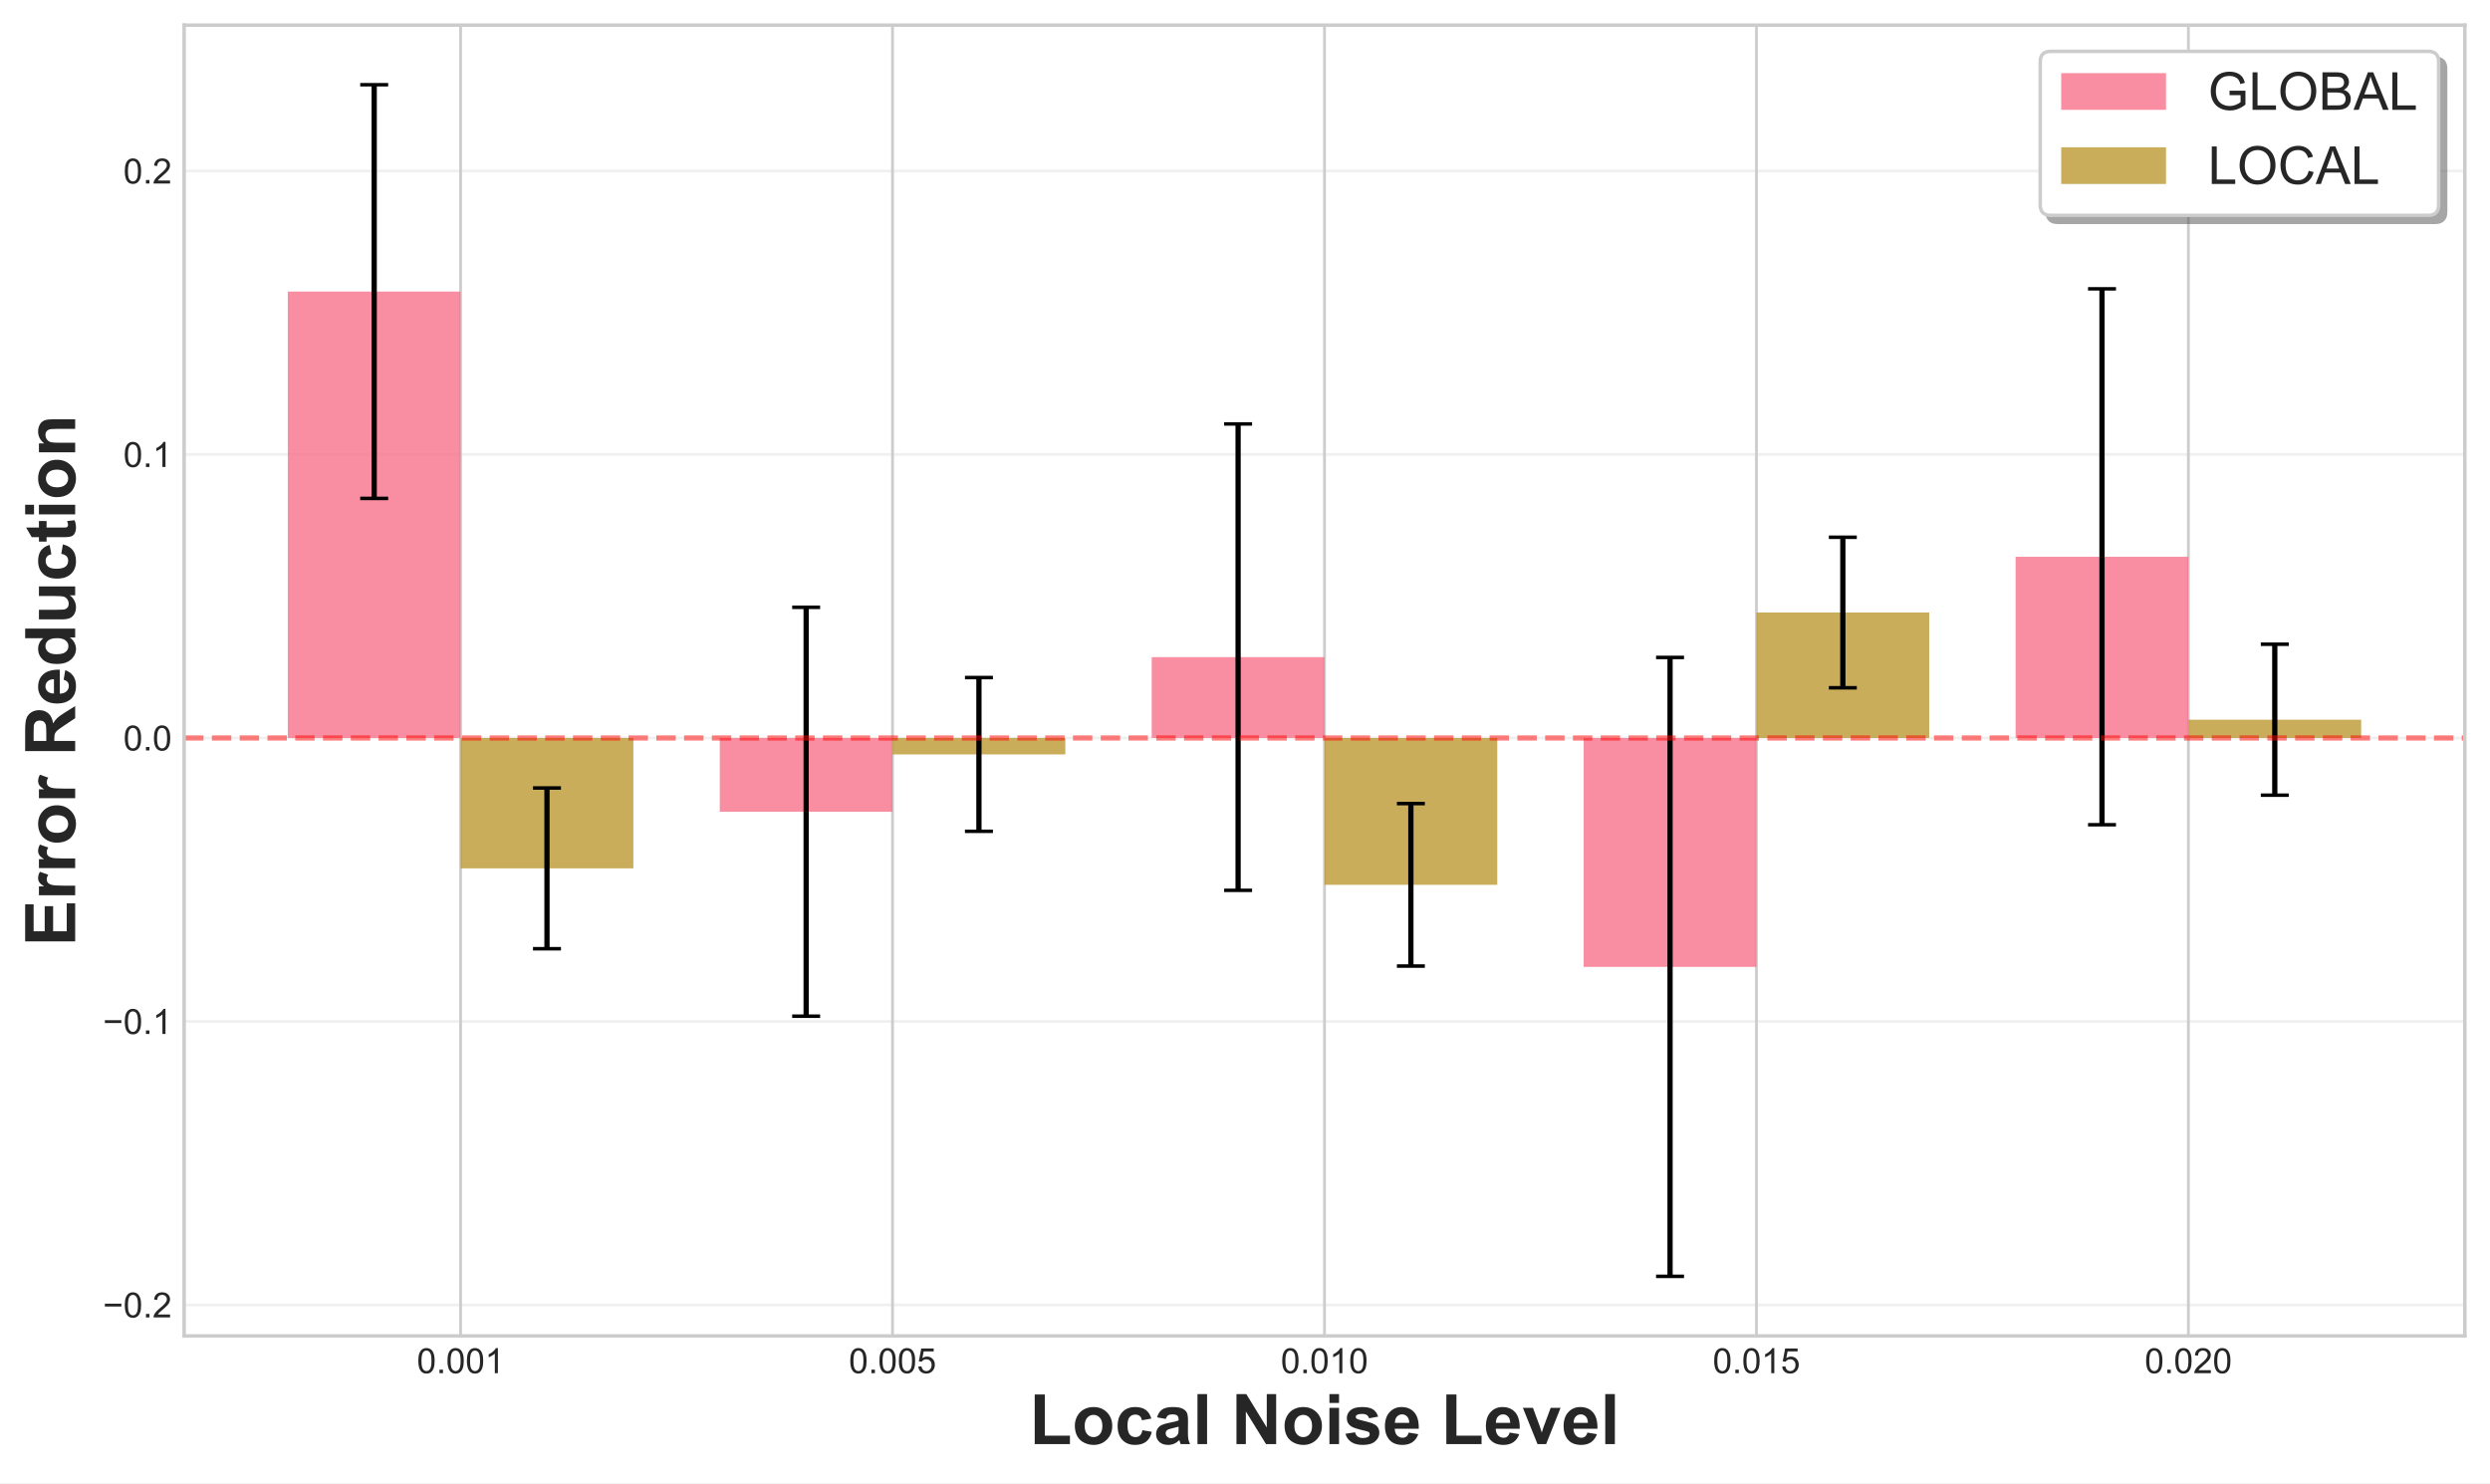
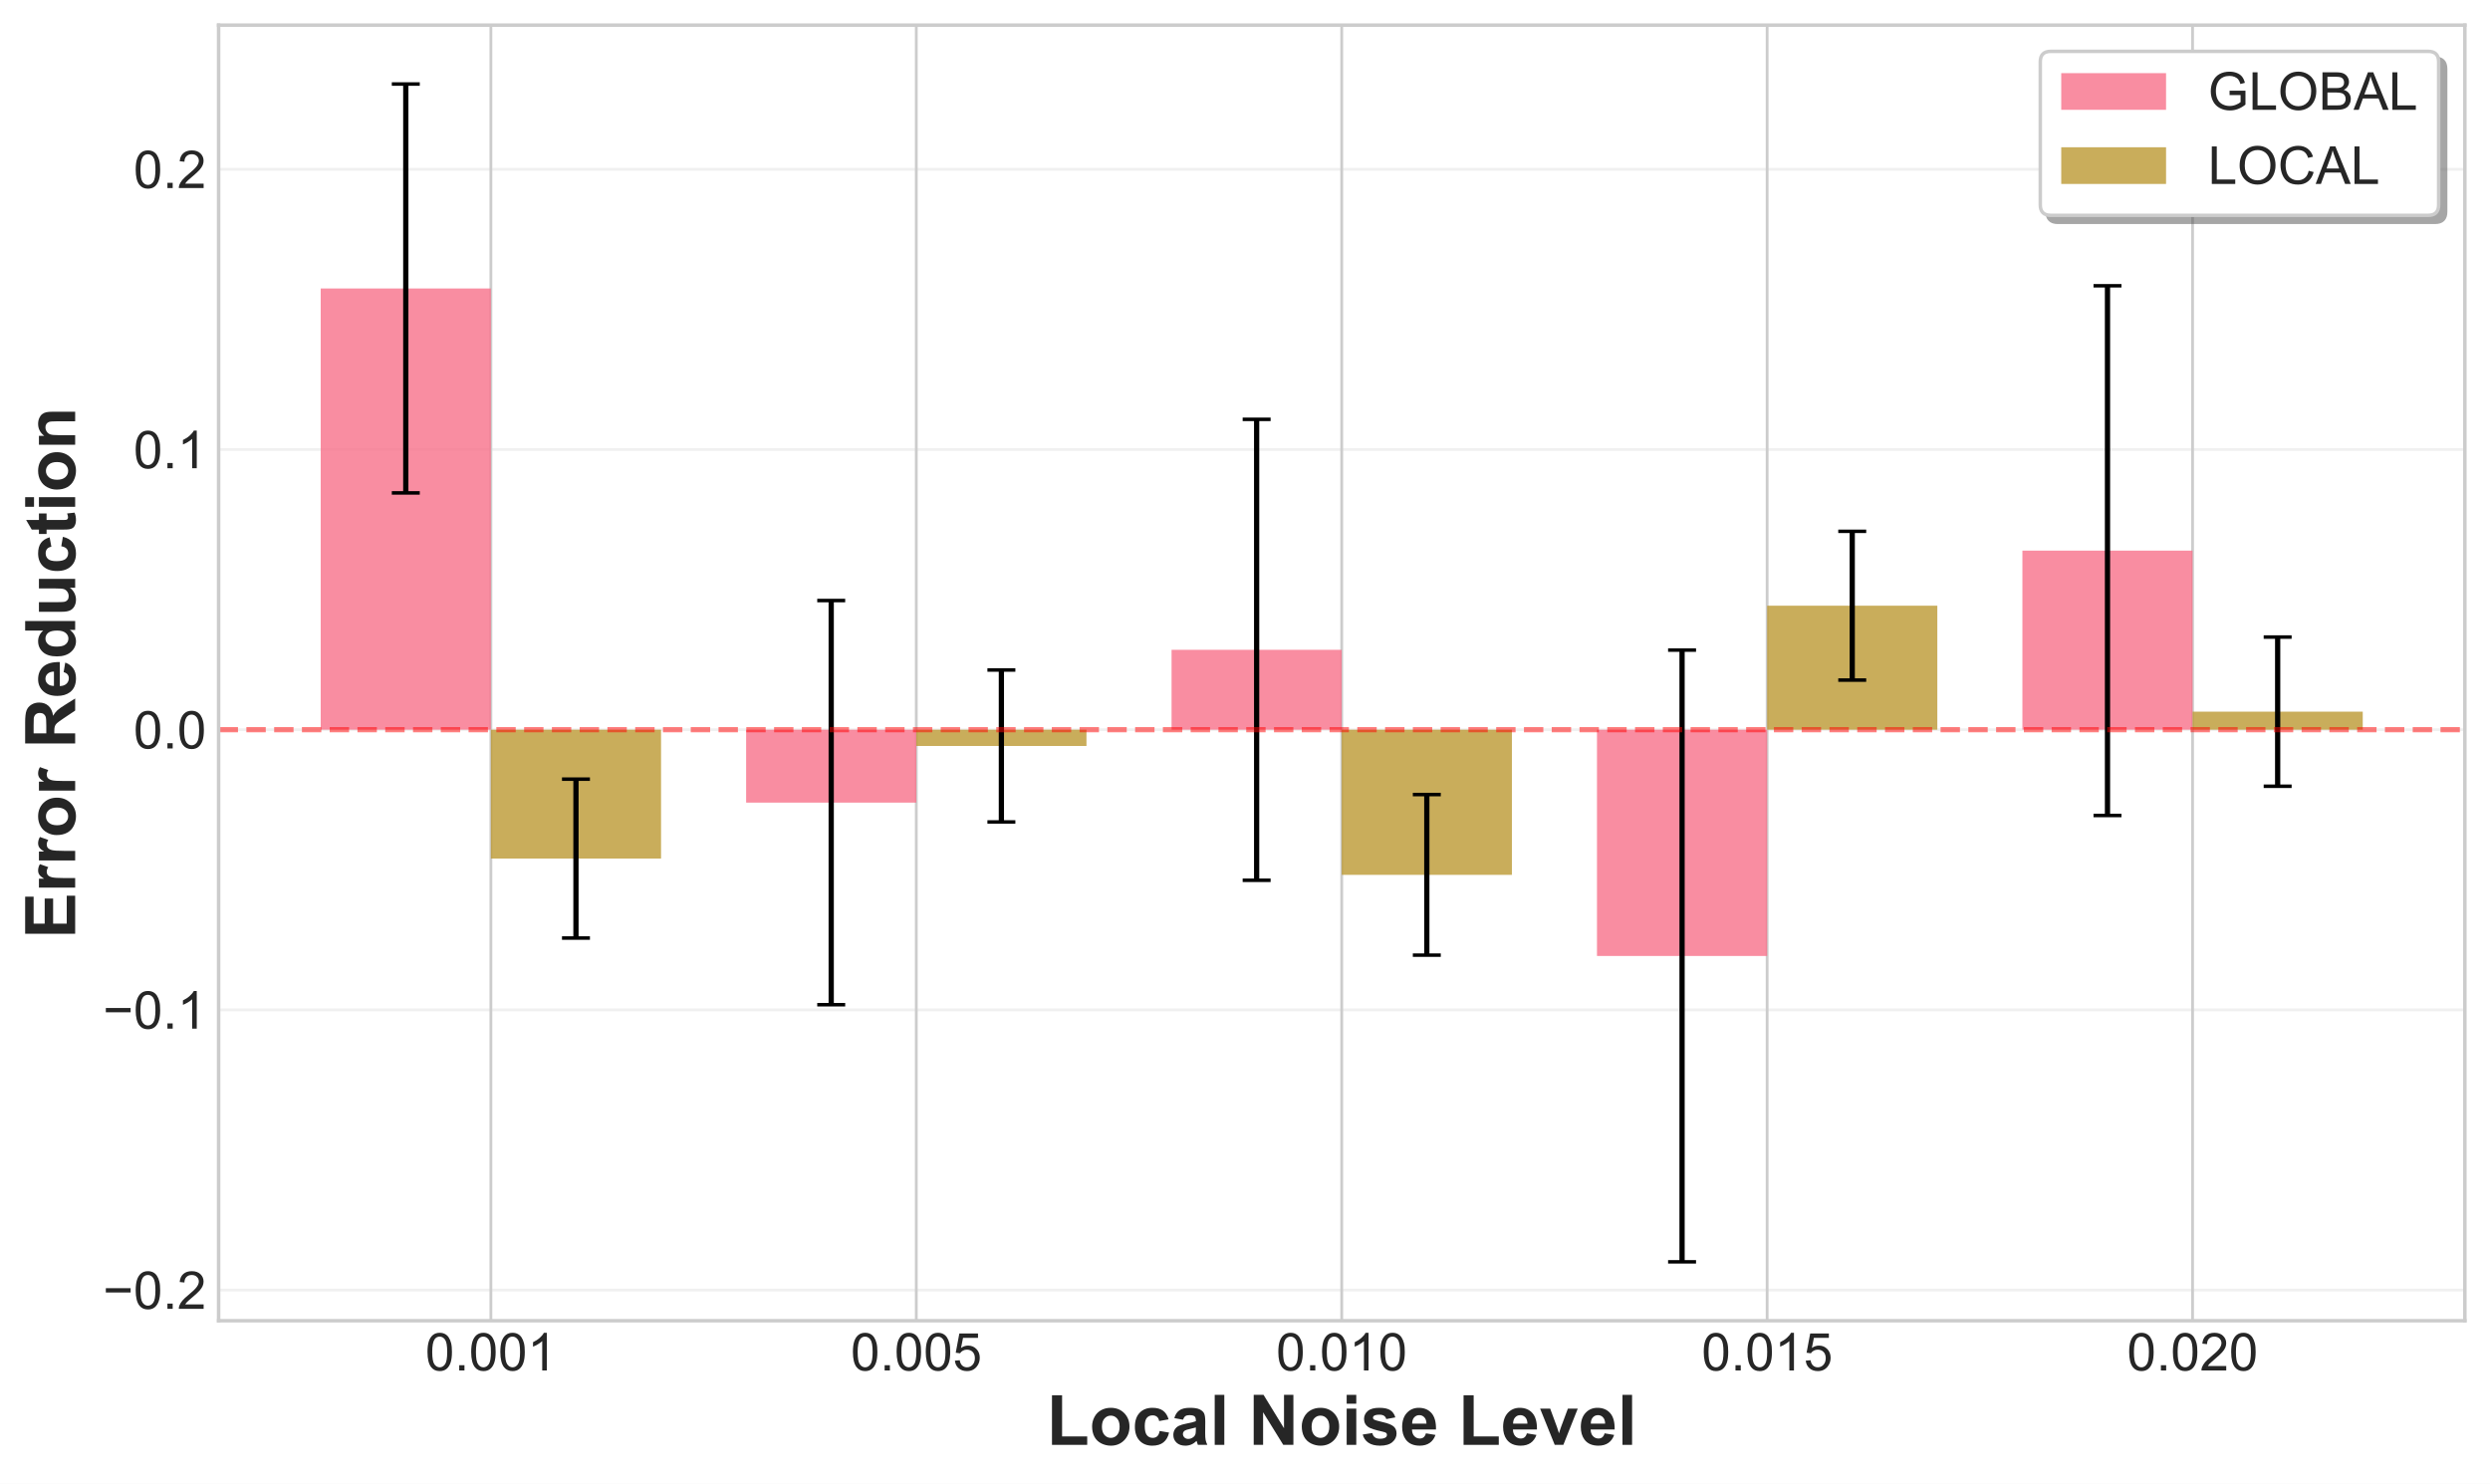
- <svg xmlns="http://www.w3.org/2000/svg" xmlns:xlink="http://www.w3.org/1999/xlink" width="712.688pt" height="424.488pt" viewBox="0 0 712.688 424.488" version="1.1">
+ <svg xmlns="http://www.w3.org/2000/svg" xmlns:xlink="http://www.w3.org/1999/xlink" width="712.748pt" height="424.74pt" viewBox="0 0 712.748 424.74" version="1.1">
  <defs>
    <style type="text/css">*{stroke-linejoin: round; stroke-linecap: butt}</style>
  </defs>
  <g id="figure_1">
    <g id="patch_1">
-       <path d="M 0 424.488  L 712.688 424.488  L 712.688 0  L 0 0  z " style="fill: #ffffff" />
+       <path d="M 0 424.74  L 712.748 424.74  L 712.748 0  L 0 0  z " style="fill: #ffffff" />
    </g>
    <g id="axes_1">
      <g id="patch_2">
-         <path d="M 52.703 382.38  L 705.488 382.38  L 705.488 7.2  L 52.703 7.2  z " style="fill: #ffffff" />
+         <path d="M 62.573 378.06  L 705.548 378.06  L 705.548 7.2  L 62.573 7.2  z " style="fill: #ffffff" />
      </g>
      <g id="matplotlib.axis_1">
        <g id="xtick_1">
          <g id="line2d_1">
-             <path d="M 131.829 382.38  L 131.829 7.2  " clip-path="url(#p3095c913b4)" style="fill: none; stroke: #cccccc; stroke-width: 0.8; stroke-linecap: round" />
+             <path d="M 140.51 378.06  L 140.51 7.2  " clip-path="url(#pf790709f65)" style="fill: none; stroke: #cccccc; stroke-width: 0.8; stroke-linecap: round" />
          </g>
          <g id="line2d_2" />
          <g id="text_1">
-             <g style="fill: #262626" transform="translate(119.3176 393.0378) scale(0.1 -0.1)">
+             <g style="fill: #262626" transform="translate(121.7434 392.2967) scale(0.15 -0.15)">
              <defs>
                <path id="ArialMT-30" d="M 266 2259  Q 266 3072 433 3567  Q 600 4063 929 4331  Q 1259 4600 1759 4600  Q 2128 4600 2406 4451  Q 2684 4303 2865 4023  Q 3047 3744 3150 3342  Q 3253 2941 3253 2259  Q 3253 1453 3087 958  Q 2922 463 2592 192  Q 2263 -78 1759 -78  Q 1097 -78 719 397  Q 266 969 266 2259  z M 844 2259  Q 844 1131 1108 757  Q 1372 384 1759 384  Q 2147 384 2411 759  Q 2675 1134 2675 2259  Q 2675 3391 2411 3762  Q 2147 4134 1753 4134  Q 1366 4134 1134 3806  Q 844 3388 844 2259  z " transform="scale(0.015625)" />
                <path id="ArialMT-2e" d="M 581 0  L 581 641  L 1222 641  L 1222 0  L 581 0  z " transform="scale(0.015625)" />
                <path id="ArialMT-31" d="M 2384 0  L 1822 0  L 1822 3584  Q 1619 3391 1289 3197  Q 959 3003 697 2906  L 697 3450  Q 1169 3672 1522 3987  Q 1875 4303 2022 4600  L 2384 4600  L 2384 0  z " transform="scale(0.015625)" />
              </defs>
              <use xlink:href="#ArialMT-30" />
              <use xlink:href="#ArialMT-2e" transform="translate(55.61523 0)" />
              <use xlink:href="#ArialMT-30" transform="translate(83.39844 0)" />
              <use xlink:href="#ArialMT-30" transform="translate(139.0137 0)" />
              <use xlink:href="#ArialMT-31" transform="translate(194.6289 0)" />
            </g>
          </g>
        </g>
        <g id="xtick_2">
          <g id="line2d_3">
-             <path d="M 255.462 382.38  L 255.462 7.2  " clip-path="url(#p3095c913b4)" style="fill: none; stroke: #cccccc; stroke-width: 0.8; stroke-linecap: round" />
+             <path d="M 262.285 378.06  L 262.285 7.2  " clip-path="url(#pf790709f65)" style="fill: none; stroke: #cccccc; stroke-width: 0.8; stroke-linecap: round" />
          </g>
          <g id="line2d_4" />
          <g id="text_2">
-             <g style="fill: #262626" transform="translate(242.9512 393.0378) scale(0.1 -0.1)">
+             <g style="fill: #262626" transform="translate(243.519 392.2967) scale(0.15 -0.15)">
              <defs>
                <path id="ArialMT-35" d="M 266 1200  L 856 1250  Q 922 819 1161 601  Q 1400 384 1738 384  Q 2144 384 2425 690  Q 2706 997 2706 1503  Q 2706 1984 2436 2262  Q 2166 2541 1728 2541  Q 1456 2541 1237 2417  Q 1019 2294 894 2097  L 366 2166  L 809 4519  L 3088 4519  L 3088 3981  L 1259 3981  L 1013 2750  Q 1425 3038 1878 3038  Q 2478 3038 2890 2622  Q 3303 2206 3303 1553  Q 3303 931 2941 478  Q 2500 -78 1738 -78  Q 1113 -78 717 272  Q 322 622 266 1200  z " transform="scale(0.015625)" />
              </defs>
              <use xlink:href="#ArialMT-30" />
              <use xlink:href="#ArialMT-2e" transform="translate(55.61523 0)" />
              <use xlink:href="#ArialMT-30" transform="translate(83.39844 0)" />
              <use xlink:href="#ArialMT-30" transform="translate(139.0137 0)" />
              <use xlink:href="#ArialMT-35" transform="translate(194.6289 0)" />
            </g>
          </g>
        </g>
        <g id="xtick_3">
          <g id="line2d_5">
-             <path d="M 379.096 382.38  L 379.096 7.2  " clip-path="url(#p3095c913b4)" style="fill: none; stroke: #cccccc; stroke-width: 0.8; stroke-linecap: round" />
+             <path d="M 384.061 378.06  L 384.061 7.2  " clip-path="url(#pf790709f65)" style="fill: none; stroke: #cccccc; stroke-width: 0.8; stroke-linecap: round" />
          </g>
          <g id="line2d_6" />
          <g id="text_3">
-             <g style="fill: #262626" transform="translate(366.5847 393.0378) scale(0.1 -0.1)">
+             <g style="fill: #262626" transform="translate(365.2945 392.2967) scale(0.15 -0.15)">
              <use xlink:href="#ArialMT-30" />
              <use xlink:href="#ArialMT-2e" transform="translate(55.61523 0)" />
              <use xlink:href="#ArialMT-30" transform="translate(83.39844 0)" />
              <use xlink:href="#ArialMT-31" transform="translate(139.0137 0)" />
              <use xlink:href="#ArialMT-30" transform="translate(194.6289 0)" />
            </g>
          </g>
        </g>
        <g id="xtick_4">
          <g id="line2d_7">
-             <path d="M 502.729 382.38  L 502.729 7.2  " clip-path="url(#p3095c913b4)" style="fill: none; stroke: #cccccc; stroke-width: 0.8; stroke-linecap: round" />
+             <path d="M 505.837 378.06  L 505.837 7.2  " clip-path="url(#pf790709f65)" style="fill: none; stroke: #cccccc; stroke-width: 0.8; stroke-linecap: round" />
          </g>
          <g id="line2d_8" />
          <g id="text_4">
-             <g style="fill: #262626" transform="translate(490.2182 393.0378) scale(0.1 -0.1)">
+             <g style="fill: #262626" transform="translate(487.0701 392.2967) scale(0.15 -0.15)">
              <use xlink:href="#ArialMT-30" />
              <use xlink:href="#ArialMT-2e" transform="translate(55.61523 0)" />
              <use xlink:href="#ArialMT-30" transform="translate(83.39844 0)" />
              <use xlink:href="#ArialMT-31" transform="translate(139.0137 0)" />
              <use xlink:href="#ArialMT-35" transform="translate(194.6289 0)" />
            </g>
          </g>
        </g>
        <g id="xtick_5">
          <g id="line2d_9">
-             <path d="M 626.363 382.38  L 626.363 7.2  " clip-path="url(#p3095c913b4)" style="fill: none; stroke: #cccccc; stroke-width: 0.8; stroke-linecap: round" />
+             <path d="M 627.612 378.06  L 627.612 7.2  " clip-path="url(#pf790709f65)" style="fill: none; stroke: #cccccc; stroke-width: 0.8; stroke-linecap: round" />
          </g>
          <g id="line2d_10" />
          <g id="text_5">
-             <g style="fill: #262626" transform="translate(613.8517 393.0378) scale(0.1 -0.1)">
+             <g style="fill: #262626" transform="translate(608.8457 392.2967) scale(0.15 -0.15)">
              <defs>
                <path id="ArialMT-32" d="M 3222 541  L 3222 0  L 194 0  Q 188 203 259 391  Q 375 700 629 1000  Q 884 1300 1366 1694  Q 2113 2306 2375 2664  Q 2638 3022 2638 3341  Q 2638 3675 2398 3904  Q 2159 4134 1775 4134  Q 1369 4134 1125 3890  Q 881 3647 878 3216  L 300 3275  Q 359 3922 746 4261  Q 1134 4600 1788 4600  Q 2447 4600 2831 4234  Q 3216 3869 3216 3328  Q 3216 3053 3103 2787  Q 2991 2522 2730 2228  Q 2469 1934 1863 1422  Q 1356 997 1212 845  Q 1069 694 975 541  L 3222 541  z " transform="scale(0.015625)" />
              </defs>
              <use xlink:href="#ArialMT-30" />
              <use xlink:href="#ArialMT-2e" transform="translate(55.61523 0)" />
              <use xlink:href="#ArialMT-30" transform="translate(83.39844 0)" />
              <use xlink:href="#ArialMT-32" transform="translate(139.0137 0)" />
              <use xlink:href="#ArialMT-30" transform="translate(194.6289 0)" />
            </g>
          </g>
        </g>
        <g id="text_6">
-           <g style="fill: #262626" transform="translate(294.6253 413.3409) scale(0.2 -0.2)">
+           <g style="fill: #262626" transform="translate(299.5906 413.5936) scale(0.2 -0.2)">
            <defs>
              <path id="Arial-BoldMT-4c" d="M 491 0  L 491 4544  L 1416 4544  L 1416 772  L 3716 772  L 3716 0  L 491 0  z " transform="scale(0.015625)" />
              <path id="Arial-BoldMT-6f" d="M 256 1706  Q 256 2144 472 2553  Q 688 2963 1083 3178  Q 1478 3394 1966 3394  Q 2719 3394 3200 2905  Q 3681 2416 3681 1669  Q 3681 916 3195 420  Q 2709 -75 1972 -75  Q 1516 -75 1102 131  Q 688 338 472 736  Q 256 1134 256 1706  z M 1156 1659  Q 1156 1166 1390 903  Q 1625 641 1969 641  Q 2313 641 2545 903  Q 2778 1166 2778 1666  Q 2778 2153 2545 2415  Q 2313 2678 1969 2678  Q 1625 2678 1390 2415  Q 1156 2153 1156 1659  z " transform="scale(0.015625)" />
              <path id="Arial-BoldMT-63" d="M 3353 2338  L 2488 2181  Q 2444 2441 2289 2572  Q 2134 2703 1888 2703  Q 1559 2703 1364 2476  Q 1169 2250 1169 1719  Q 1169 1128 1367 884  Q 1566 641 1900 641  Q 2150 641 2309 783  Q 2469 925 2534 1272  L 3397 1125  Q 3263 531 2881 228  Q 2500 -75 1859 -75  Q 1131 -75 698 384  Q 266 844 266 1656  Q 266 2478 700 2936  Q 1134 3394 1875 3394  Q 2481 3394 2839 3133  Q 3197 2872 3353 2338  z " transform="scale(0.015625)" />
              <path id="Arial-BoldMT-61" d="M 1116 2306  L 319 2450  Q 453 2931 781 3162  Q 1109 3394 1756 3394  Q 2344 3394 2631 3255  Q 2919 3116 3036 2902  Q 3153 2688 3153 2116  L 3144 1091  Q 3144 653 3186 445  Q 3228 238 3344 0  L 2475 0  Q 2441 88 2391 259  Q 2369 338 2359 363  Q 2134 144 1878 34  Q 1622 -75 1331 -75  Q 819 -75 523 203  Q 228 481 228 906  Q 228 1188 362 1408  Q 497 1628 739 1745  Q 981 1863 1438 1950  Q 2053 2066 2291 2166  L 2291 2253  Q 2291 2506 2166 2614  Q 2041 2722 1694 2722  Q 1459 2722 1328 2630  Q 1197 2538 1116 2306  z M 2291 1594  Q 2122 1538 1756 1459  Q 1391 1381 1278 1306  Q 1106 1184 1106 997  Q 1106 813 1243 678  Q 1381 544 1594 544  Q 1831 544 2047 700  Q 2206 819 2256 991  Q 2291 1103 2291 1419  L 2291 1594  z " transform="scale(0.015625)" />
              <path id="Arial-BoldMT-6c" d="M 459 0  L 459 4581  L 1338 4581  L 1338 0  L 459 0  z " transform="scale(0.015625)" />
              <path id="Arial-BoldMT-20" transform="scale(0.015625)" />
              <path id="Arial-BoldMT-4e" d="M 475 0  L 475 4581  L 1375 4581  L 3250 1522  L 3250 4581  L 4109 4581  L 4109 0  L 3181 0  L 1334 2988  L 1334 0  L 475 0  z " transform="scale(0.015625)" />
              <path id="Arial-BoldMT-69" d="M 459 3769  L 459 4581  L 1338 4581  L 1338 3769  L 459 3769  z M 459 0  L 459 3319  L 1338 3319  L 1338 0  L 459 0  z " transform="scale(0.015625)" />
              <path id="Arial-BoldMT-73" d="M 150 947  L 1031 1081  Q 1088 825 1259 692  Q 1431 559 1741 559  Q 2081 559 2253 684  Q 2369 772 2369 919  Q 2369 1019 2306 1084  Q 2241 1147 2013 1200  Q 950 1434 666 1628  Q 272 1897 272 2375  Q 272 2806 612 3100  Q 953 3394 1669 3394  Q 2350 3394 2681 3172  Q 3013 2950 3138 2516  L 2309 2363  Q 2256 2556 2107 2659  Q 1959 2763 1684 2763  Q 1338 2763 1188 2666  Q 1088 2597 1088 2488  Q 1088 2394 1175 2328  Q 1294 2241 1995 2081  Q 2697 1922 2975 1691  Q 3250 1456 3250 1038  Q 3250 581 2869 253  Q 2488 -75 1741 -75  Q 1063 -75 667 200  Q 272 475 150 947  z " transform="scale(0.015625)" />
              <path id="Arial-BoldMT-65" d="M 2381 1056  L 3256 909  Q 3088 428 2723 176  Q 2359 -75 1813 -75  Q 947 -75 531 491  Q 203 944 203 1634  Q 203 2459 634 2926  Q 1066 3394 1725 3394  Q 2466 3394 2894 2905  Q 3322 2416 3303 1406  L 1103 1406  Q 1113 1016 1316 798  Q 1519 581 1822 581  Q 2028 581 2168 693  Q 2309 806 2381 1056  z M 2431 1944  Q 2422 2325 2234 2523  Q 2047 2722 1778 2722  Q 1491 2722 1303 2513  Q 1116 2303 1119 1944  L 2431 1944  z " transform="scale(0.015625)" />
              <path id="Arial-BoldMT-76" d="M 1372 0  L 34 3319  L 956 3319  L 1581 1625  L 1763 1059  Q 1834 1275 1853 1344  Q 1897 1484 1947 1625  L 2578 3319  L 3481 3319  L 2163 0  L 1372 0  z " transform="scale(0.015625)" />
            </defs>
            <use xlink:href="#Arial-BoldMT-4c" />
            <use xlink:href="#Arial-BoldMT-6f" transform="translate(61.08398 0)" />
            <use xlink:href="#Arial-BoldMT-63" transform="translate(122.168 0)" />
            <use xlink:href="#Arial-BoldMT-61" transform="translate(177.7832 0)" />
            <use xlink:href="#Arial-BoldMT-6c" transform="translate(233.3984 0)" />
            <use xlink:href="#Arial-BoldMT-20" transform="translate(261.1816 0)" />
            <use xlink:href="#Arial-BoldMT-4e" transform="translate(288.9648 0)" />
            <use xlink:href="#Arial-BoldMT-6f" transform="translate(361.1816 0)" />
            <use xlink:href="#Arial-BoldMT-69" transform="translate(422.2656 0)" />
            <use xlink:href="#Arial-BoldMT-73" transform="translate(450.0488 0)" />
            <use xlink:href="#Arial-BoldMT-65" transform="translate(505.6641 0)" />
            <use xlink:href="#Arial-BoldMT-20" transform="translate(561.2793 0)" />
            <use xlink:href="#Arial-BoldMT-4c" transform="translate(589.0625 0)" />
            <use xlink:href="#Arial-BoldMT-65" transform="translate(650.1465 0)" />
            <use xlink:href="#Arial-BoldMT-76" transform="translate(705.7617 0)" />
            <use xlink:href="#Arial-BoldMT-65" transform="translate(761.377 0)" />
            <use xlink:href="#Arial-BoldMT-6c" transform="translate(816.9922 0)" />
          </g>
        </g>
      </g>
      <g id="matplotlib.axis_2">
        <g id="ytick_1">
          <g id="line2d_11">
-             <path d="M 52.703 373.505  L 705.488 373.505  " clip-path="url(#p3095c913b4)" style="fill: none; stroke: #cccccc; stroke-opacity: 0.3; stroke-width: 0.8; stroke-linecap: round" />
+             <path d="M 62.573 369.287  L 705.548 369.287  " clip-path="url(#pf790709f65)" style="fill: none; stroke: #cccccc; stroke-opacity: 0.3; stroke-width: 0.8; stroke-linecap: round" />
          </g>
          <g id="line2d_12" />
          <g id="text_7">
-             <g style="fill: #262626" transform="translate(29.4625 377.0842) scale(0.1 -0.1)">
+             <g style="fill: #262626" transform="translate(29.4625 374.6558) scale(0.15 -0.15)">
              <defs>
                <path id="ArialMT-2212" d="M 3381 1997  L 356 1997  L 356 2522  L 3381 2522  L 3381 1997  z " transform="scale(0.015625)" />
              </defs>
              <use xlink:href="#ArialMT-2212" />
              <use xlink:href="#ArialMT-30" transform="translate(58.39844 0)" />
              <use xlink:href="#ArialMT-2e" transform="translate(114.0137 0)" />
              <use xlink:href="#ArialMT-32" transform="translate(141.7969 0)" />
            </g>
          </g>
        </g>
        <g id="ytick_2">
          <g id="line2d_13">
-             <path d="M 52.703 292.365  L 705.488 292.365  " clip-path="url(#p3095c913b4)" style="fill: none; stroke: #cccccc; stroke-opacity: 0.3; stroke-width: 0.8; stroke-linecap: round" />
+             <path d="M 62.573 289.082  L 705.548 289.082  " clip-path="url(#pf790709f65)" style="fill: none; stroke: #cccccc; stroke-opacity: 0.3; stroke-width: 0.8; stroke-linecap: round" />
          </g>
          <g id="line2d_14" />
          <g id="text_8">
-             <g style="fill: #262626" transform="translate(29.4625 295.9441) scale(0.1 -0.1)">
+             <g style="fill: #262626" transform="translate(29.4625 294.4501) scale(0.15 -0.15)">
              <use xlink:href="#ArialMT-2212" />
              <use xlink:href="#ArialMT-30" transform="translate(58.39844 0)" />
              <use xlink:href="#ArialMT-2e" transform="translate(114.0137 0)" />
              <use xlink:href="#ArialMT-31" transform="translate(141.7969 0)" />
            </g>
          </g>
        </g>
        <g id="ytick_3">
          <g id="line2d_15">
-             <path d="M 52.703 211.225  L 705.488 211.225  " clip-path="url(#p3095c913b4)" style="fill: none; stroke: #cccccc; stroke-opacity: 0.3; stroke-width: 0.8; stroke-linecap: round" />
+             <path d="M 62.573 208.876  L 705.548 208.876  " clip-path="url(#pf790709f65)" style="fill: none; stroke: #cccccc; stroke-opacity: 0.3; stroke-width: 0.8; stroke-linecap: round" />
          </g>
          <g id="line2d_16" />
          <g id="text_9">
-             <g style="fill: #262626" transform="translate(35.30313 214.8041) scale(0.1 -0.1)">
+             <g style="fill: #262626" transform="translate(38.22344 214.2443) scale(0.15 -0.15)">
              <use xlink:href="#ArialMT-30" />
              <use xlink:href="#ArialMT-2e" transform="translate(55.61523 0)" />
              <use xlink:href="#ArialMT-30" transform="translate(83.39844 0)" />
            </g>
          </g>
        </g>
        <g id="ytick_4">
          <g id="line2d_17">
-             <path d="M 52.703 130.085  L 705.488 130.085  " clip-path="url(#p3095c913b4)" style="fill: none; stroke: #cccccc; stroke-opacity: 0.3; stroke-width: 0.8; stroke-linecap: round" />
+             <path d="M 62.573 128.67  L 705.548 128.67  " clip-path="url(#pf790709f65)" style="fill: none; stroke: #cccccc; stroke-opacity: 0.3; stroke-width: 0.8; stroke-linecap: round" />
          </g>
          <g id="line2d_18" />
          <g id="text_10">
-             <g style="fill: #262626" transform="translate(35.30313 133.664) scale(0.1 -0.1)">
+             <g style="fill: #262626" transform="translate(38.22344 134.0385) scale(0.15 -0.15)">
              <use xlink:href="#ArialMT-30" />
              <use xlink:href="#ArialMT-2e" transform="translate(55.61523 0)" />
              <use xlink:href="#ArialMT-31" transform="translate(83.39844 0)" />
            </g>
          </g>
        </g>
        <g id="ytick_5">
          <g id="line2d_19">
-             <path d="M 52.703 48.945  L 705.488 48.945  " clip-path="url(#p3095c913b4)" style="fill: none; stroke: #cccccc; stroke-opacity: 0.3; stroke-width: 0.8; stroke-linecap: round" />
+             <path d="M 62.573 48.464  L 705.548 48.464  " clip-path="url(#pf790709f65)" style="fill: none; stroke: #cccccc; stroke-opacity: 0.3; stroke-width: 0.8; stroke-linecap: round" />
          </g>
          <g id="line2d_20" />
          <g id="text_11">
-             <g style="fill: #262626" transform="translate(35.30313 52.52397) scale(0.1 -0.1)">
+             <g style="fill: #262626" transform="translate(38.22344 53.83275) scale(0.15 -0.15)">
              <use xlink:href="#ArialMT-30" />
              <use xlink:href="#ArialMT-2e" transform="translate(55.61523 0)" />
              <use xlink:href="#ArialMT-32" transform="translate(83.39844 0)" />
            </g>
          </g>
        </g>
        <g id="text_12">
-           <g style="fill: #262626" transform="translate(21.51562 270.9056) rotate(-90) scale(0.2 -0.2)">
+           <g style="fill: #262626" transform="translate(21.51562 268.7456) rotate(-90) scale(0.2 -0.2)">
            <defs>
              <path id="Arial-BoldMT-45" d="M 466 0  L 466 4581  L 3863 4581  L 3863 3806  L 1391 3806  L 1391 2791  L 3691 2791  L 3691 2019  L 1391 2019  L 1391 772  L 3950 772  L 3950 0  L 466 0  z " transform="scale(0.015625)" />
              <path id="Arial-BoldMT-72" d="M 1300 0  L 422 0  L 422 3319  L 1238 3319  L 1238 2847  Q 1447 3181 1614 3287  Q 1781 3394 1994 3394  Q 2294 3394 2572 3228  L 2300 2463  Q 2078 2606 1888 2606  Q 1703 2606 1575 2504  Q 1447 2403 1373 2137  Q 1300 1872 1300 1025  L 1300 0  z " transform="scale(0.015625)" />
              <path id="Arial-BoldMT-52" d="M 469 0  L 469 4581  L 2416 4581  Q 3150 4581 3483 4457  Q 3816 4334 4016 4018  Q 4216 3703 4216 3297  Q 4216 2781 3912 2445  Q 3609 2109 3006 2022  Q 3306 1847 3501 1637  Q 3697 1428 4028 894  L 4588 0  L 3481 0  L 2813 997  Q 2456 1531 2325 1670  Q 2194 1809 2047 1861  Q 1900 1913 1581 1913  L 1394 1913  L 1394 0  L 469 0  z M 1394 2644  L 2078 2644  Q 2744 2644 2909 2700  Q 3075 2756 3169 2893  Q 3263 3031 3263 3238  Q 3263 3469 3139 3611  Q 3016 3753 2791 3791  Q 2678 3806 2116 3806  L 1394 3806  L 1394 2644  z " transform="scale(0.015625)" />
              <path id="Arial-BoldMT-64" d="M 3503 0  L 2688 0  L 2688 488  Q 2484 203 2207 64  Q 1931 -75 1650 -75  Q 1078 -75 670 386  Q 263 847 263 1672  Q 263 2516 659 2955  Q 1056 3394 1663 3394  Q 2219 3394 2625 2931  L 2625 4581  L 3503 4581  L 3503 0  z M 1159 1731  Q 1159 1200 1306 963  Q 1519 619 1900 619  Q 2203 619 2415 876  Q 2628 1134 2628 1647  Q 2628 2219 2422 2470  Q 2216 2722 1894 2722  Q 1581 2722 1370 2473  Q 1159 2225 1159 1731  z " transform="scale(0.015625)" />
              <path id="Arial-BoldMT-75" d="M 2644 0  L 2644 497  Q 2463 231 2167 78  Q 1872 -75 1544 -75  Q 1209 -75 943 72  Q 678 219 559 484  Q 441 750 441 1219  L 441 3319  L 1319 3319  L 1319 1794  Q 1319 1094 1367 936  Q 1416 778 1544 686  Q 1672 594 1869 594  Q 2094 594 2272 717  Q 2450 841 2515 1023  Q 2581 1206 2581 1919  L 2581 3319  L 3459 3319  L 3459 0  L 2644 0  z " transform="scale(0.015625)" />
              <path id="Arial-BoldMT-74" d="M 1981 3319  L 1981 2619  L 1381 2619  L 1381 1281  Q 1381 875 1398 808  Q 1416 741 1477 697  Q 1538 653 1625 653  Q 1747 653 1978 738  L 2053 56  Q 1747 -75 1359 -75  Q 1122 -75 931 4  Q 741 84 652 211  Q 563 338 528 553  Q 500 706 500 1172  L 500 2619  L 97 2619  L 97 3319  L 500 3319  L 500 3978  L 1381 4491  L 1381 3319  L 1981 3319  z " transform="scale(0.015625)" />
              <path id="Arial-BoldMT-6e" d="M 3478 0  L 2600 0  L 2600 1694  Q 2600 2231 2544 2389  Q 2488 2547 2361 2634  Q 2234 2722 2056 2722  Q 1828 2722 1647 2597  Q 1466 2472 1398 2265  Q 1331 2059 1331 1503  L 1331 0  L 453 0  L 453 3319  L 1269 3319  L 1269 2831  Q 1703 3394 2363 3394  Q 2653 3394 2893 3289  Q 3134 3184 3257 3021  Q 3381 2859 3429 2653  Q 3478 2447 3478 2063  L 3478 0  z " transform="scale(0.015625)" />
            </defs>
            <use xlink:href="#Arial-BoldMT-45" />
            <use xlink:href="#Arial-BoldMT-72" transform="translate(66.69922 0)" />
            <use xlink:href="#Arial-BoldMT-72" transform="translate(105.6152 0)" />
            <use xlink:href="#Arial-BoldMT-6f" transform="translate(144.5312 0)" />
            <use xlink:href="#Arial-BoldMT-72" transform="translate(205.6152 0)" />
            <use xlink:href="#Arial-BoldMT-20" transform="translate(244.5312 0)" />
            <use xlink:href="#Arial-BoldMT-52" transform="translate(272.3145 0)" />
            <use xlink:href="#Arial-BoldMT-65" transform="translate(344.5312 0)" />
            <use xlink:href="#Arial-BoldMT-64" transform="translate(400.1465 0)" />
            <use xlink:href="#Arial-BoldMT-75" transform="translate(461.2305 0)" />
            <use xlink:href="#Arial-BoldMT-63" transform="translate(522.3145 0)" />
            <use xlink:href="#Arial-BoldMT-74" transform="translate(577.9297 0)" />
            <use xlink:href="#Arial-BoldMT-69" transform="translate(611.2305 0)" />
            <use xlink:href="#Arial-BoldMT-6f" transform="translate(639.0137 0)" />
            <use xlink:href="#Arial-BoldMT-6e" transform="translate(700.0977 0)" />
          </g>
        </g>
      </g>
      <g id="patch_3">
-         <path d="M 82.375 211.225  L 131.829 211.225  L 131.829 83.455  L 82.375 83.455  z " clip-path="url(#p3095c913b4)" style="fill: #f77189; opacity: 0.8" />
+         <path d="M 91.8 208.876  L 140.51 208.876  L 140.51 82.577  L 91.8 82.577  z " clip-path="url(#pf790709f65)" style="fill: #f77189; opacity: 0.8" />
      </g>
      <g id="patch_4">
-         <path d="M 206.009 211.225  L 255.462 211.225  L 255.462 232.343  L 206.009 232.343  z " clip-path="url(#p3095c913b4)" style="fill: #f77189; opacity: 0.8" />
+         <path d="M 213.575 208.876  L 262.285 208.876  L 262.285 229.751  L 213.575 229.751  z " clip-path="url(#pf790709f65)" style="fill: #f77189; opacity: 0.8" />
      </g>
      <g id="patch_5">
-         <path d="M 329.642 211.225  L 379.096 211.225  L 379.096 188.092  L 329.642 188.092  z " clip-path="url(#p3095c913b4)" style="fill: #f77189; opacity: 0.8" />
+         <path d="M 335.351 208.876  L 384.061 208.876  L 384.061 186.009  L 335.351 186.009  z " clip-path="url(#pf790709f65)" style="fill: #f77189; opacity: 0.8" />
      </g>
      <g id="patch_6">
-         <path d="M 453.276 211.225  L 502.729 211.225  L 502.729 276.75  L 453.276 276.75  z " clip-path="url(#p3095c913b4)" style="fill: #f77189; opacity: 0.8" />
+         <path d="M 457.126 208.876  L 505.837 208.876  L 505.837 273.647  L 457.126 273.647  z " clip-path="url(#pf790709f65)" style="fill: #f77189; opacity: 0.8" />
      </g>
      <g id="patch_7">
-         <path d="M 576.909 211.225  L 626.363 211.225  L 626.363 159.368  L 576.909 159.368  z " clip-path="url(#p3095c913b4)" style="fill: #f77189; opacity: 0.8" />
+         <path d="M 578.902 208.876  L 627.612 208.876  L 627.612 157.615  L 578.902 157.615  z " clip-path="url(#pf790709f65)" style="fill: #f77189; opacity: 0.8" />
      </g>
      <g id="patch_8">
-         <path d="M 131.829 211.225  L 181.282 211.225  L 181.282 248.549  L 131.829 248.549  z " clip-path="url(#p3095c913b4)" style="fill: #bb9832; opacity: 0.8" />
+         <path d="M 140.51 208.876  L 189.22 208.876  L 189.22 245.77  L 140.51 245.77  z " clip-path="url(#pf790709f65)" style="fill: #bb9832; opacity: 0.8" />
      </g>
      <g id="patch_9">
-         <path d="M 255.462 211.225  L 304.916 211.225  L 304.916 215.941  L 255.462 215.941  z " clip-path="url(#p3095c913b4)" style="fill: #bb9832; opacity: 0.8" />
+         <path d="M 262.285 208.876  L 310.996 208.876  L 310.996 213.537  L 262.285 213.537  z " clip-path="url(#pf790709f65)" style="fill: #bb9832; opacity: 0.8" />
      </g>
      <g id="patch_10">
-         <path d="M 379.096 211.225  L 428.549 211.225  L 428.549 253.262  L 379.096 253.262  z " clip-path="url(#p3095c913b4)" style="fill: #bb9832; opacity: 0.8" />
+         <path d="M 384.061 208.876  L 432.771 208.876  L 432.771 250.428  L 384.061 250.428  z " clip-path="url(#pf790709f65)" style="fill: #bb9832; opacity: 0.8" />
      </g>
      <g id="patch_11">
-         <path d="M 502.729 211.225  L 552.183 211.225  L 552.183 175.319  L 502.729 175.319  z " clip-path="url(#p3095c913b4)" style="fill: #bb9832; opacity: 0.8" />
+         <path d="M 505.837 208.876  L 554.547 208.876  L 554.547 173.383  L 505.837 173.383  z " clip-path="url(#pf790709f65)" style="fill: #bb9832; opacity: 0.8" />
      </g>
      <g id="patch_12">
-         <path d="M 626.363 211.225  L 675.816 211.225  L 675.816 206.001  L 626.363 206.001  z " clip-path="url(#p3095c913b4)" style="fill: #bb9832; opacity: 0.8" />
+         <path d="M 627.612 208.876  L 676.322 208.876  L 676.322 203.712  L 627.612 203.712  z " clip-path="url(#pf790709f65)" style="fill: #bb9832; opacity: 0.8" />
      </g>
      <g id="LineCollection_1">
-         <path d="M 107.102 142.656  L 107.102 24.254  " clip-path="url(#p3095c913b4)" style="fill: none; stroke: #000000; stroke-width: 1.5" />
-         <path d="M 230.735 290.859  L 230.735 173.828  " clip-path="url(#p3095c913b4)" style="fill: none; stroke: #000000; stroke-width: 1.5" />
-         <path d="M 354.369 254.837  L 354.369 121.347  " clip-path="url(#p3095c913b4)" style="fill: none; stroke: #000000; stroke-width: 1.5" />
-         <path d="M 478.002 365.326  L 478.002 188.175  " clip-path="url(#p3095c913b4)" style="fill: none; stroke: #000000; stroke-width: 1.5" />
-         <path d="M 601.636 236.064  L 601.636 82.671  " clip-path="url(#p3095c913b4)" style="fill: none; stroke: #000000; stroke-width: 1.5" />
+         <path d="M 116.155 141.096  L 116.155 24.057  " clip-path="url(#pf790709f65)" style="fill: none; stroke: #000000; stroke-width: 1.5" />
+         <path d="M 237.93 287.593  L 237.93 171.909  " clip-path="url(#pf790709f65)" style="fill: none; stroke: #000000; stroke-width: 1.5" />
+         <path d="M 359.706 251.985  L 359.706 120.033  " clip-path="url(#pf790709f65)" style="fill: none; stroke: #000000; stroke-width: 1.5" />
+         <path d="M 481.481 361.203  L 481.481 186.091  " clip-path="url(#pf790709f65)" style="fill: none; stroke: #000000; stroke-width: 1.5" />
+         <path d="M 603.257 233.429  L 603.257 81.802  " clip-path="url(#pf790709f65)" style="fill: none; stroke: #000000; stroke-width: 1.5" />
      </g>
      <g id="line2d_21">
        <defs>
-           <path id="md1530c53c2" d="M 4 0  L -4 -0  " style="stroke: #000000" />
+           <path id="m0d37150950" d="M 4 0  L -4 -0  " style="stroke: #000000" />
        </defs>
-         <g clip-path="url(#p3095c913b4)">
-           <use xlink:href="#md1530c53c2" x="107.102" y="142.656" style="fill: #f77189; stroke: #000000" />
-           <use xlink:href="#md1530c53c2" x="230.735" y="290.859" style="fill: #f77189; stroke: #000000" />
-           <use xlink:href="#md1530c53c2" x="354.369" y="254.837" style="fill: #f77189; stroke: #000000" />
-           <use xlink:href="#md1530c53c2" x="478.002" y="365.326" style="fill: #f77189; stroke: #000000" />
-           <use xlink:href="#md1530c53c2" x="601.636" y="236.064" style="fill: #f77189; stroke: #000000" />
+         <g clip-path="url(#pf790709f65)">
+           <use xlink:href="#m0d37150950" x="116.155" y="141.096" style="fill: #f77189; stroke: #000000" />
+           <use xlink:href="#m0d37150950" x="237.93" y="287.593" style="fill: #f77189; stroke: #000000" />
+           <use xlink:href="#m0d37150950" x="359.706" y="251.985" style="fill: #f77189; stroke: #000000" />
+           <use xlink:href="#m0d37150950" x="481.481" y="361.203" style="fill: #f77189; stroke: #000000" />
+           <use xlink:href="#m0d37150950" x="603.257" y="233.429" style="fill: #f77189; stroke: #000000" />
        </g>
      </g>
      <g id="line2d_22">
-         <g clip-path="url(#p3095c913b4)">
-           <use xlink:href="#md1530c53c2" x="107.102" y="24.254" style="fill: #f77189; stroke: #000000" />
-           <use xlink:href="#md1530c53c2" x="230.735" y="173.828" style="fill: #f77189; stroke: #000000" />
-           <use xlink:href="#md1530c53c2" x="354.369" y="121.347" style="fill: #f77189; stroke: #000000" />
-           <use xlink:href="#md1530c53c2" x="478.002" y="188.175" style="fill: #f77189; stroke: #000000" />
-           <use xlink:href="#md1530c53c2" x="601.636" y="82.671" style="fill: #f77189; stroke: #000000" />
+         <g clip-path="url(#pf790709f65)">
+           <use xlink:href="#m0d37150950" x="116.155" y="24.057" style="fill: #f77189; stroke: #000000" />
+           <use xlink:href="#m0d37150950" x="237.93" y="171.909" style="fill: #f77189; stroke: #000000" />
+           <use xlink:href="#m0d37150950" x="359.706" y="120.033" style="fill: #f77189; stroke: #000000" />
+           <use xlink:href="#m0d37150950" x="481.481" y="186.091" style="fill: #f77189; stroke: #000000" />
+           <use xlink:href="#m0d37150950" x="603.257" y="81.802" style="fill: #f77189; stroke: #000000" />
        </g>
      </g>
      <g id="LineCollection_2">
-         <path d="M 156.555 271.555  L 156.555 225.544  " clip-path="url(#p3095c913b4)" style="fill: none; stroke: #000000; stroke-width: 1.5" />
-         <path d="M 280.189 237.942  L 280.189 193.939  " clip-path="url(#p3095c913b4)" style="fill: none; stroke: #000000; stroke-width: 1.5" />
-         <path d="M 403.822 276.512  L 403.822 230.011  " clip-path="url(#p3095c913b4)" style="fill: none; stroke: #000000; stroke-width: 1.5" />
-         <path d="M 527.456 196.859  L 527.456 153.779  " clip-path="url(#p3095c913b4)" style="fill: none; stroke: #000000; stroke-width: 1.5" />
-         <path d="M 651.089 227.607  L 651.089 184.396  " clip-path="url(#p3095c913b4)" style="fill: none; stroke: #000000; stroke-width: 1.5" />
+         <path d="M 164.865 268.511  L 164.865 223.029  " clip-path="url(#pf790709f65)" style="fill: none; stroke: #000000; stroke-width: 1.5" />
+         <path d="M 286.64 235.286  L 286.64 191.789  " clip-path="url(#pf790709f65)" style="fill: none; stroke: #000000; stroke-width: 1.5" />
+         <path d="M 408.416 273.411  L 408.416 227.445  " clip-path="url(#pf790709f65)" style="fill: none; stroke: #000000; stroke-width: 1.5" />
+         <path d="M 530.192 194.675  L 530.192 152.091  " clip-path="url(#pf790709f65)" style="fill: none; stroke: #000000; stroke-width: 1.5" />
+         <path d="M 651.967 225.069  L 651.967 182.356  " clip-path="url(#pf790709f65)" style="fill: none; stroke: #000000; stroke-width: 1.5" />
      </g>
      <g id="line2d_23">
-         <g clip-path="url(#p3095c913b4)">
-           <use xlink:href="#md1530c53c2" x="156.555" y="271.555" style="fill: #f77189; stroke: #000000" />
-           <use xlink:href="#md1530c53c2" x="280.189" y="237.942" style="fill: #f77189; stroke: #000000" />
-           <use xlink:href="#md1530c53c2" x="403.822" y="276.512" style="fill: #f77189; stroke: #000000" />
-           <use xlink:href="#md1530c53c2" x="527.456" y="196.859" style="fill: #f77189; stroke: #000000" />
-           <use xlink:href="#md1530c53c2" x="651.089" y="227.607" style="fill: #f77189; stroke: #000000" />
+         <g clip-path="url(#pf790709f65)">
+           <use xlink:href="#m0d37150950" x="164.865" y="268.511" style="fill: #f77189; stroke: #000000" />
+           <use xlink:href="#m0d37150950" x="286.64" y="235.286" style="fill: #f77189; stroke: #000000" />
+           <use xlink:href="#m0d37150950" x="408.416" y="273.411" style="fill: #f77189; stroke: #000000" />
+           <use xlink:href="#m0d37150950" x="530.192" y="194.675" style="fill: #f77189; stroke: #000000" />
+           <use xlink:href="#m0d37150950" x="651.967" y="225.069" style="fill: #f77189; stroke: #000000" />
        </g>
      </g>
      <g id="line2d_24">
-         <g clip-path="url(#p3095c913b4)">
-           <use xlink:href="#md1530c53c2" x="156.555" y="225.544" style="fill: #f77189; stroke: #000000" />
-           <use xlink:href="#md1530c53c2" x="280.189" y="193.939" style="fill: #f77189; stroke: #000000" />
-           <use xlink:href="#md1530c53c2" x="403.822" y="230.011" style="fill: #f77189; stroke: #000000" />
-           <use xlink:href="#md1530c53c2" x="527.456" y="153.779" style="fill: #f77189; stroke: #000000" />
-           <use xlink:href="#md1530c53c2" x="651.089" y="184.396" style="fill: #f77189; stroke: #000000" />
+         <g clip-path="url(#pf790709f65)">
+           <use xlink:href="#m0d37150950" x="164.865" y="223.029" style="fill: #f77189; stroke: #000000" />
+           <use xlink:href="#m0d37150950" x="286.64" y="191.789" style="fill: #f77189; stroke: #000000" />
+           <use xlink:href="#m0d37150950" x="408.416" y="227.445" style="fill: #f77189; stroke: #000000" />
+           <use xlink:href="#m0d37150950" x="530.192" y="152.091" style="fill: #f77189; stroke: #000000" />
+           <use xlink:href="#m0d37150950" x="651.967" y="182.356" style="fill: #f77189; stroke: #000000" />
        </g>
      </g>
      <g id="line2d_25">
-         <path d="M 52.703 211.225  L 705.488 211.225  " clip-path="url(#p3095c913b4)" style="fill: none; stroke-dasharray: 5.55,2.4; stroke-dashoffset: 0; stroke: #ff0000; stroke-opacity: 0.5; stroke-width: 1.5" />
+         <path d="M 62.573 208.876  L 705.548 208.876  " clip-path="url(#pf790709f65)" style="fill: none; stroke-dasharray: 5.55,2.4; stroke-dashoffset: 0; stroke: #ff0000; stroke-opacity: 0.5; stroke-width: 1.5" />
      </g>
      <g id="patch_13">
-         <path d="M 52.703 382.38  L 52.703 7.2  " style="fill: none; stroke: #cccccc; stroke-linejoin: miter; stroke-linecap: square" />
+         <path d="M 62.573 378.06  L 62.573 7.2  " style="fill: none; stroke: #cccccc; stroke-linejoin: miter; stroke-linecap: square" />
      </g>
      <g id="patch_14">
-         <path d="M 705.488 382.38  L 705.488 7.2  " style="fill: none; stroke: #cccccc; stroke-linejoin: miter; stroke-linecap: square" />
+         <path d="M 705.548 378.06  L 705.548 7.2  " style="fill: none; stroke: #cccccc; stroke-linejoin: miter; stroke-linecap: square" />
      </g>
      <g id="patch_15">
-         <path d="M 52.703 382.38  L 705.488 382.38  " style="fill: none; stroke: #cccccc; stroke-linejoin: miter; stroke-linecap: square" />
+         <path d="M 62.573 378.06  L 705.548 378.06  " style="fill: none; stroke: #cccccc; stroke-linejoin: miter; stroke-linecap: square" />
      </g>
      <g id="patch_16">
-         <path d="M 52.703 7.2  L 705.488 7.2  " style="fill: none; stroke: #cccccc; stroke-linejoin: miter; stroke-linecap: square" />
+         <path d="M 62.573 7.2  L 705.548 7.2  " style="fill: none; stroke: #cccccc; stroke-linejoin: miter; stroke-linecap: square" />
      </g>
      <g id="legend_1">
        <g id="patch_17">
-           <path d="M 588.96 63.636  L 696.988 63.636  Q 699.988 63.636 699.988 60.636  L 699.988 19.7  Q 699.988 16.7 696.988 16.7  L 588.96 16.7  Q 585.96 16.7 585.96 19.7  L 585.96 60.636  Q 585.96 63.636 588.96 63.636  z " style="fill: #4d4d4d; opacity: 0.5; stroke: #4d4d4d; stroke-linejoin: miter" />
+           <path d="M 589.02 63.636  L 697.048 63.636  Q 700.048 63.636 700.048 60.636  L 700.048 19.7  Q 700.048 16.7 697.048 16.7  L 589.02 16.7  Q 586.02 16.7 586.02 19.7  L 586.02 60.636  Q 586.02 63.636 589.02 63.636  z " style="fill: #4d4d4d; opacity: 0.5; stroke: #4d4d4d; stroke-linejoin: miter" />
        </g>
        <g id="patch_18">
-           <path d="M 586.96 61.636  L 694.988 61.636  Q 697.988 61.636 697.988 58.636  L 697.988 17.7  Q 697.988 14.7 694.988 14.7  L 586.96 14.7  Q 583.96 14.7 583.96 17.7  L 583.96 58.636  Q 583.96 61.636 586.96 61.636  z " style="fill: #ffffff; stroke: #cccccc; stroke-linejoin: miter" />
+           <path d="M 587.02 61.636  L 695.048 61.636  Q 698.048 61.636 698.048 58.636  L 698.048 17.7  Q 698.048 14.7 695.048 14.7  L 587.02 14.7  Q 584.02 14.7 584.02 17.7  L 584.02 58.636  Q 584.02 61.636 587.02 61.636  z " style="fill: #ffffff; stroke: #cccccc; stroke-linejoin: miter" />
        </g>
        <g id="patch_19">
-           <path d="M 589.96 31.437  L 619.96 31.437  L 619.96 20.937  L 589.96 20.937  z " style="fill: #f77189; opacity: 0.8" />
+           <path d="M 590.02 31.437  L 620.02 31.437  L 620.02 20.937  L 590.02 20.937  z " style="fill: #f77189; opacity: 0.8" />
        </g>
        <g id="text_13">
-           <g style="fill: #262626" transform="translate(631.96 31.43672) scale(0.15 -0.15)">
+           <g style="fill: #262626" transform="translate(632.0203 31.43672) scale(0.15 -0.15)">
            <defs>
              <path id="ArialMT-47" d="M 2638 1797  L 2638 2334  L 4578 2338  L 4578 638  Q 4131 281 3656 101  Q 3181 -78 2681 -78  Q 2006 -78 1454 211  Q 903 500 622 1047  Q 341 1594 341 2269  Q 341 2938 620 3517  Q 900 4097 1425 4378  Q 1950 4659 2634 4659  Q 3131 4659 3532 4498  Q 3934 4338 4162 4050  Q 4391 3763 4509 3300  L 3963 3150  Q 3859 3500 3706 3700  Q 3553 3900 3268 4020  Q 2984 4141 2638 4141  Q 2222 4141 1919 4014  Q 1616 3888 1430 3681  Q 1244 3475 1141 3228  Q 966 2803 966 2306  Q 966 1694 1177 1281  Q 1388 869 1791 669  Q 2194 469 2647 469  Q 3041 469 3416 620  Q 3791 772 3984 944  L 3984 1797  L 2638 1797  z " transform="scale(0.015625)" />
              <path id="ArialMT-4c" d="M 469 0  L 469 4581  L 1075 4581  L 1075 541  L 3331 541  L 3331 0  L 469 0  z " transform="scale(0.015625)" />
              <path id="ArialMT-4f" d="M 309 2231  Q 309 3372 921 4017  Q 1534 4663 2503 4663  Q 3138 4663 3647 4359  Q 4156 4056 4423 3514  Q 4691 2972 4691 2284  Q 4691 1588 4409 1038  Q 4128 488 3612 205  Q 3097 -78 2500 -78  Q 1853 -78 1343 234  Q 834 547 571 1087  Q 309 1628 309 2231  z M 934 2222  Q 934 1394 1379 917  Q 1825 441 2497 441  Q 3181 441 3623 922  Q 4066 1403 4066 2288  Q 4066 2847 3877 3264  Q 3688 3681 3323 3911  Q 2959 4141 2506 4141  Q 1863 4141 1398 3698  Q 934 3256 934 2222  z " transform="scale(0.015625)" />
              <path id="ArialMT-42" d="M 469 0  L 469 4581  L 2188 4581  Q 2713 4581 3030 4442  Q 3347 4303 3526 4014  Q 3706 3725 3706 3409  Q 3706 3116 3547 2856  Q 3388 2597 3066 2438  Q 3481 2316 3704 2022  Q 3928 1728 3928 1328  Q 3928 1006 3792 729  Q 3656 453 3456 303  Q 3256 153 2954 76  Q 2653 0 2216 0  L 469 0  z M 1075 2656  L 2066 2656  Q 2469 2656 2644 2709  Q 2875 2778 2992 2937  Q 3109 3097 3109 3338  Q 3109 3566 3000 3739  Q 2891 3913 2687 3977  Q 2484 4041 1991 4041  L 1075 4041  L 1075 2656  z M 1075 541  L 2216 541  Q 2509 541 2628 563  Q 2838 600 2978 687  Q 3119 775 3209 942  Q 3300 1109 3300 1328  Q 3300 1584 3169 1773  Q 3038 1963 2805 2039  Q 2572 2116 2134 2116  L 1075 2116  L 1075 541  z " transform="scale(0.015625)" />
              <path id="ArialMT-41" d="M -9 0  L 1750 4581  L 2403 4581  L 4278 0  L 3588 0  L 3053 1388  L 1138 1388  L 634 0  L -9 0  z M 1313 1881  L 2866 1881  L 2388 3150  Q 2169 3728 2063 4100  Q 1975 3659 1816 3225  L 1313 1881  z " transform="scale(0.015625)" />
            </defs>
            <use xlink:href="#ArialMT-47" />
            <use xlink:href="#ArialMT-4c" transform="translate(77.7832 0)" />
            <use xlink:href="#ArialMT-4f" transform="translate(133.3984 0)" />
            <use xlink:href="#ArialMT-42" transform="translate(211.1816 0)" />
            <use xlink:href="#ArialMT-41" transform="translate(277.8809 0)" />
            <use xlink:href="#ArialMT-4c" transform="translate(344.5801 0)" />
          </g>
        </g>
        <g id="patch_20">
-           <path d="M 589.96 52.655  L 619.96 52.655  L 619.96 42.155  L 589.96 42.155  z " style="fill: #bb9832; opacity: 0.8" />
+           <path d="M 590.02 52.655  L 620.02 52.655  L 620.02 42.155  L 590.02 42.155  z " style="fill: #bb9832; opacity: 0.8" />
        </g>
        <g id="text_14">
-           <g style="fill: #262626" transform="translate(631.96 52.65469) scale(0.15 -0.15)">
+           <g style="fill: #262626" transform="translate(632.0203 52.65469) scale(0.15 -0.15)">
            <defs>
              <path id="ArialMT-43" d="M 3763 1606  L 4369 1453  Q 4178 706 3683 314  Q 3188 -78 2472 -78  Q 1731 -78 1267 223  Q 803 525 561 1097  Q 319 1669 319 2325  Q 319 3041 592 3573  Q 866 4106 1370 4382  Q 1875 4659 2481 4659  Q 3169 4659 3637 4309  Q 4106 3959 4291 3325  L 3694 3184  Q 3534 3684 3231 3912  Q 2928 4141 2469 4141  Q 1941 4141 1586 3887  Q 1231 3634 1087 3207  Q 944 2781 944 2328  Q 944 1744 1114 1308  Q 1284 872 1643 656  Q 2003 441 2422 441  Q 2931 441 3284 734  Q 3638 1028 3763 1606  z " transform="scale(0.015625)" />
            </defs>
            <use xlink:href="#ArialMT-4c" />
            <use xlink:href="#ArialMT-4f" transform="translate(55.61523 0)" />
            <use xlink:href="#ArialMT-43" transform="translate(133.3984 0)" />
            <use xlink:href="#ArialMT-41" transform="translate(205.6152 0)" />
            <use xlink:href="#ArialMT-4c" transform="translate(272.3145 0)" />
          </g>
        </g>
      </g>
    </g>
  </g>
  <defs>
-     <clipPath id="p3095c913b4">
-       <rect x="52.703" y="7.2" width="652.785" height="375.18" />
+     <clipPath id="pf790709f65">
+       <rect x="62.573" y="7.2" width="642.975" height="370.86" />
    </clipPath>
  </defs>
</svg>
